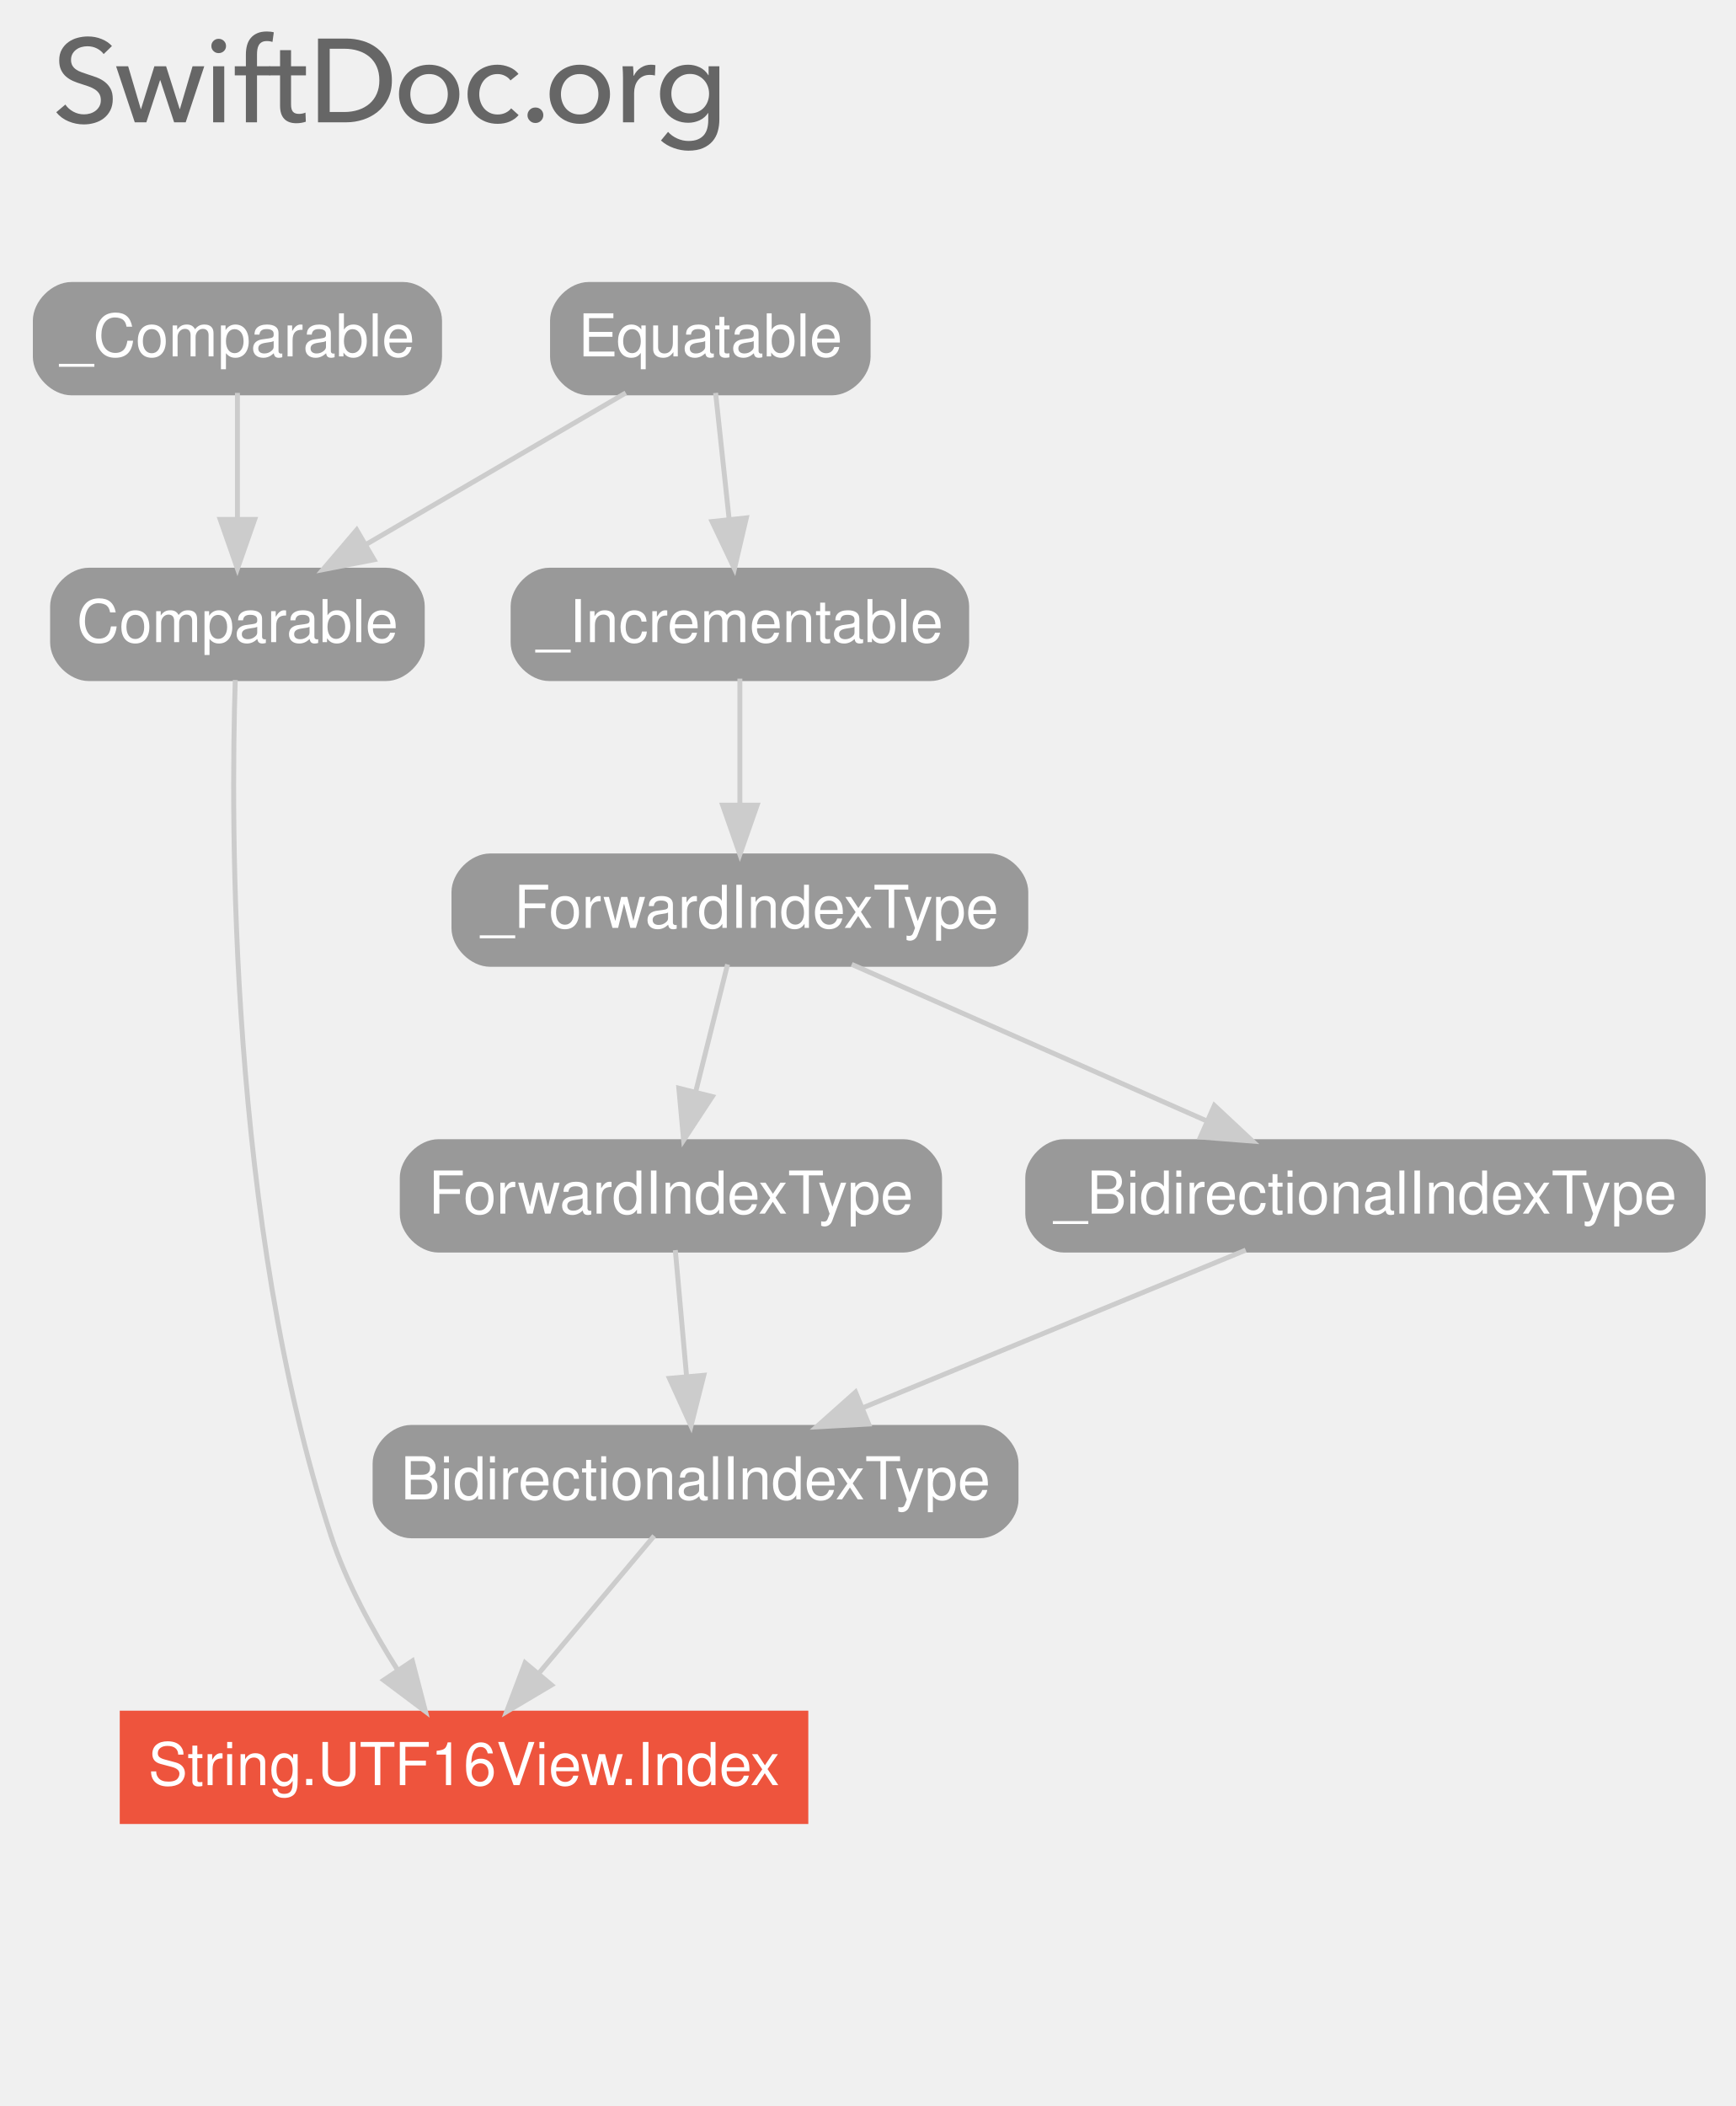
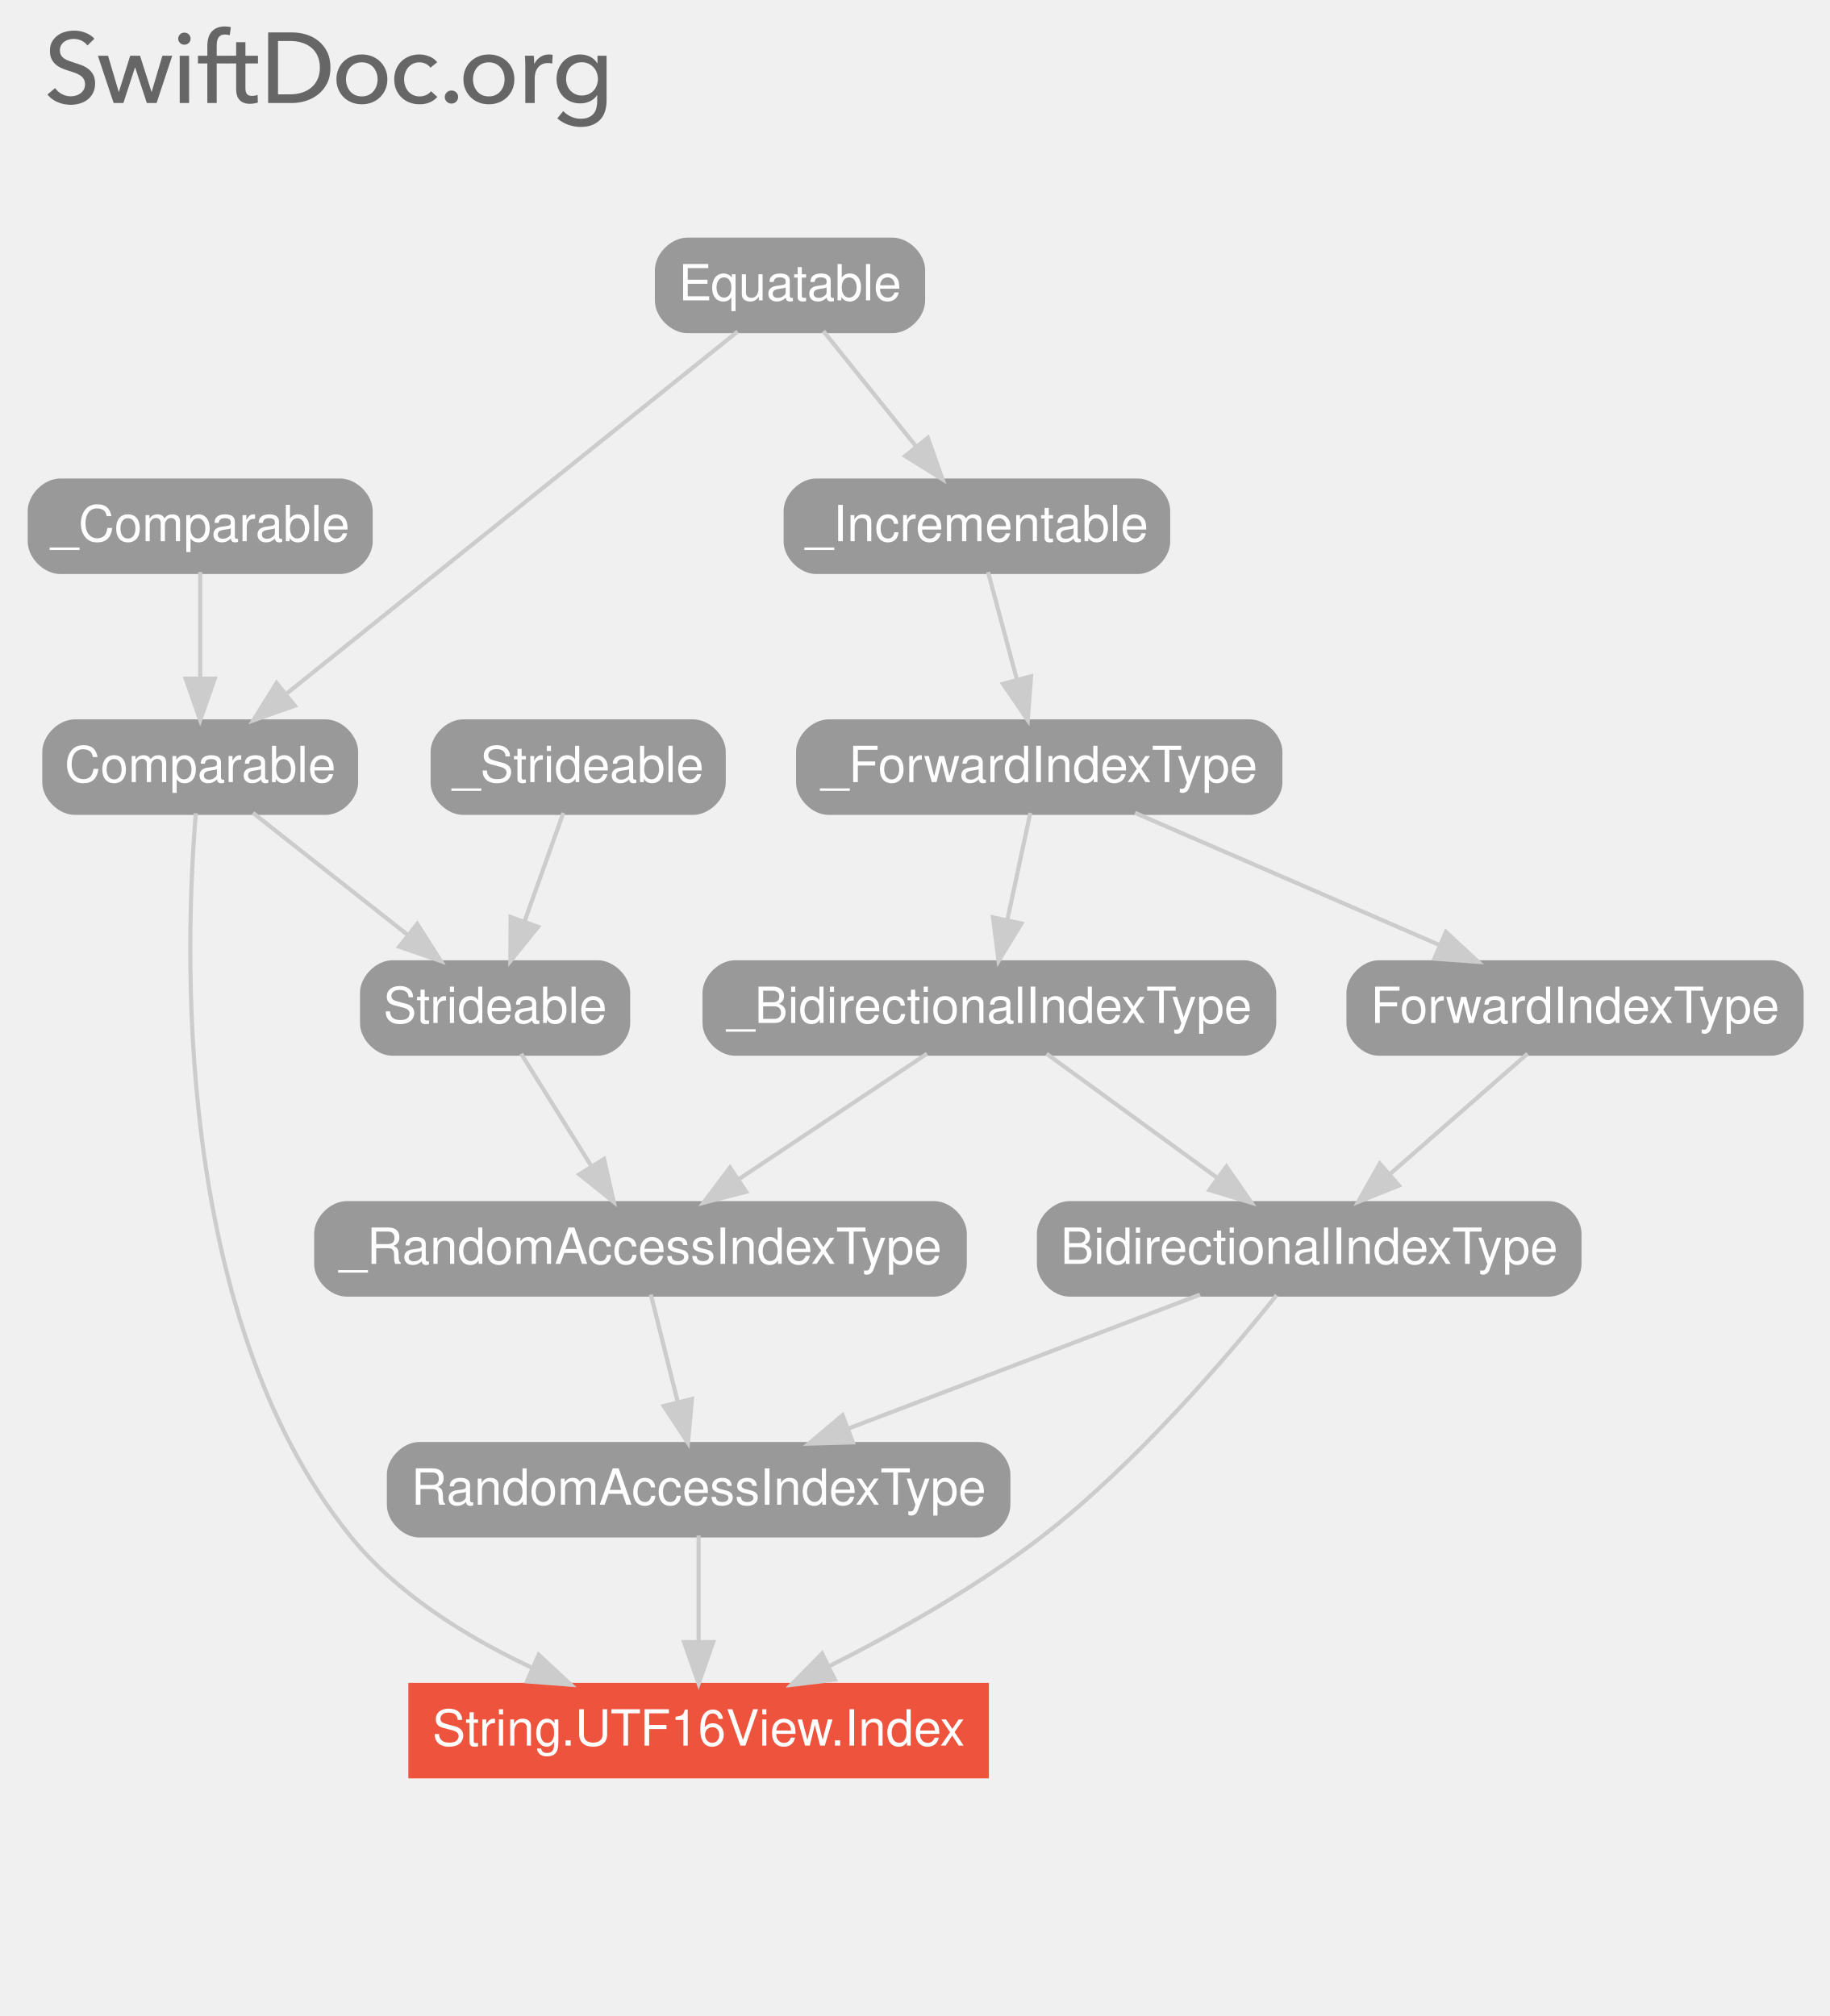
- <svg xmlns="http://www.w3.org/2000/svg" xmlns:xlink="http://www.w3.org/1999/xlink" width="352pt" height="427pt" viewBox="0.00 0.00 352.40 427.20">
-   <g id="graph0" class="graph" transform="scale(1 1) rotate(0) translate(7.2 369.6)">
-     <g transform="translate(0 -369.6)">
+ <svg xmlns="http://www.w3.org/2000/svg" xmlns:xlink="http://www.w3.org/1999/xlink" width="440pt" height="485pt" viewBox="0.00 0.00 440.40 485.20">
+   <g id="graph0" class="graph" transform="scale(1 1) rotate(0) translate(7.2 427.6)">
+     <g transform="translate(0 -427.6)">
      <g>
        <path fill="#666666" d="M13.846,10.832c-0.336-0.464-0.792-0.844-1.368-1.14s-1.224-0.444-1.944-0.444         c-0.384,0-0.772,0.052-1.164,0.156C8.977,9.509,8.622,9.677,8.301,9.908c-0.32,0.232-0.58,0.52-0.78,0.864         c-0.2,0.344-0.3,0.756-0.3,1.236c0,0.464,0.092,0.852,0.276,1.164c0.184,0.312,0.432,0.576,0.744,0.792s0.68,0.4,1.104,0.552         c0.423,0.152,0.876,0.309,1.356,0.468c0.576,0.177,1.16,0.376,1.752,0.601c0.592,0.224,1.128,0.52,1.608,0.888         s0.872,0.828,1.176,1.38s0.456,1.252,0.456,2.101c0,0.88-0.164,1.644-0.492,2.292c-0.328,0.647-0.765,1.184-1.308,1.607         c-0.544,0.424-1.172,0.74-1.884,0.948s-1.444,0.312-2.196,0.312c-1.072,0-2.108-0.208-3.108-0.624         c-1-0.415-1.828-1.031-2.484-1.848l1.848-1.56c0.4,0.592,0.936,1.071,1.608,1.439c0.672,0.368,1.399,0.552,2.184,0.552         c0.4,0,0.8-0.056,1.2-0.168c0.4-0.111,0.764-0.288,1.092-0.527c0.328-0.24,0.596-0.54,0.804-0.9         c0.208-0.36,0.312-0.796,0.312-1.308s-0.108-0.94-0.324-1.284c-0.216-0.344-0.508-0.636-0.876-0.876s-0.796-0.444-1.284-0.612         c-0.488-0.168-1.004-0.34-1.548-0.516c-0.544-0.16-1.08-0.356-1.608-0.588c-0.528-0.232-1-0.528-1.416-0.889         c-0.416-0.359-0.752-0.804-1.008-1.332c-0.256-0.527-0.384-1.184-0.384-1.968c0-0.848,0.172-1.576,0.516-2.184         c0.344-0.608,0.792-1.112,1.344-1.512c0.552-0.4,1.176-0.692,1.872-0.876c0.696-0.184,1.396-0.276,2.1-0.276         c0.992,0,1.92,0.176,2.784,0.528c0.864,0.352,1.56,0.824,2.088,1.416L13.846,10.832z" />
        <path fill="#666666" d="M18.813,13.304l2.568,8.688h0.048l2.712-8.688h2.376l2.76,8.688h0.048l2.568-8.688h2.376L30.501,24.68         h-2.352l-2.808-8.544h-0.048l-2.784,8.544h-2.352l-3.792-11.376H18.813z" />
        <path fill="#666666" d="M38.685,9.2c0,0.416-0.147,0.76-0.44,1.032c-0.294,0.272-0.647,0.408-1.06,0.408s-0.762-0.14-1.047-0.42         c-0.286-0.28-0.429-0.62-0.429-1.02c0-0.416,0.143-0.764,0.429-1.044c0.286-0.28,0.635-0.42,1.047-0.42s0.766,0.14,1.06,0.42         C38.538,8.437,38.685,8.784,38.685,9.2z M38.325,24.68h-2.256V13.304h2.256V24.68z" />
        <path fill="#666666" d="M47.613,15.152h-2.64v9.528h-2.256v-9.528h-2.256v-1.848h2.256v-2.376c0-0.672,0.076-1.292,0.228-1.86         c0.152-0.568,0.4-1.06,0.744-1.476c0.344-0.416,0.784-0.744,1.32-0.984c0.536-0.24,1.188-0.36,1.956-0.36         c0.544,0,1.016,0.056,1.416,0.168l-0.264,1.944c-0.176-0.048-0.352-0.088-0.528-0.12c-0.176-0.032-0.376-0.048-0.6-0.048         c-0.432,0-0.78,0.076-1.044,0.228c-0.264,0.152-0.468,0.356-0.612,0.612s-0.24,0.548-0.288,0.876         c-0.048,0.328-0.072,0.668-0.072,1.02v2.376h2.64V15.152z" />
        <path fill="#666666" d="M54.909,15.152h-3.024v5.91c0,0.687,0.128,1.177,0.384,1.472c0.256,0.295,0.664,0.442,1.224,0.442         c0.208,0,0.432-0.021,0.672-0.065c0.24-0.044,0.456-0.11,0.648-0.198l0.072,1.848c-0.272,0.096-0.572,0.172-0.9,0.229         c-0.328,0.056-0.668,0.084-1.02,0.084c-1.072,0-1.892-0.296-2.46-0.889c-0.568-0.592-0.852-1.479-0.852-2.664v-6.168h-2.184         v-1.848h2.184V10.04h2.232v3.264h3.024V15.152z" />
        <path fill="#666666" d="M57.356,7.688h5.832c1.088,0,2.176,0.16,3.264,0.48c1.088,0.32,2.072,0.824,2.952,1.512         s1.592,1.568,2.136,2.64c0.544,1.072,0.816,2.36,0.816,3.864c0,1.456-0.272,2.716-0.816,3.78s-1.256,1.943-2.136,2.64         s-1.864,1.216-2.952,1.561c-1.088,0.344-2.176,0.516-3.264,0.516h-5.832V7.688z M59.732,22.593h2.976         c1.024,0,1.972-0.145,2.844-0.432c0.872-0.288,1.624-0.704,2.256-1.248c0.632-0.544,1.124-1.216,1.476-2.017         c0.352-0.8,0.528-1.704,0.528-2.712c0-1.056-0.176-1.983-0.528-2.784c-0.353-0.8-0.844-1.468-1.476-2.004         c-0.632-0.536-1.384-0.944-2.256-1.224s-1.82-0.42-2.844-0.42h-2.976V22.593z" />
        <path fill="#666666" d="M86.06,18.969c0,0.88-0.156,1.688-0.468,2.424c-0.312,0.736-0.744,1.372-1.296,1.908         c-0.552,0.536-1.204,0.952-1.956,1.248c-0.752,0.296-1.56,0.443-2.424,0.443c-0.864,0-1.672-0.147-2.424-0.443         c-0.752-0.296-1.4-0.712-1.944-1.248c-0.544-0.536-0.972-1.172-1.284-1.908c-0.312-0.735-0.468-1.544-0.468-2.424         s0.156-1.684,0.468-2.412c0.312-0.728,0.74-1.356,1.284-1.884c0.543-0.528,1.191-0.939,1.944-1.236         c0.752-0.296,1.56-0.444,2.424-0.444c0.864,0,1.672,0.148,2.424,0.444c0.752,0.297,1.404,0.708,1.956,1.236         c0.552,0.527,0.984,1.156,1.296,1.884C85.904,17.285,86.06,18.089,86.06,18.969z M83.708,18.98c0-0.542-0.084-1.061-0.252-1.556         c-0.169-0.494-0.414-0.929-0.734-1.304s-0.718-0.674-1.192-0.897s-1.015-0.335-1.625-0.335c-0.61,0-1.152,0.111-1.625,0.335         c-0.474,0.224-0.871,0.522-1.191,0.897c-0.321,0.375-0.566,0.81-0.734,1.304C76.184,17.92,76.1,18.438,76.1,18.98         c0,0.543,0.084,1.062,0.253,1.556c0.168,0.495,0.413,0.934,0.734,1.316c0.321,0.383,0.718,0.686,1.191,0.909         c0.473,0.224,1.015,0.335,1.625,0.335c0.61,0,1.151-0.111,1.625-0.335s0.871-0.526,1.192-0.909s0.565-0.821,0.734-1.316         C83.624,20.042,83.708,19.523,83.708,18.98z" />
        <path fill="#666666" d="M96.428,16.184c-0.24-0.368-0.6-0.676-1.08-0.924s-0.992-0.372-1.536-0.372         c-0.592,0-1.116,0.112-1.572,0.336c-0.456,0.225-0.844,0.524-1.164,0.9c-0.32,0.376-0.564,0.812-0.732,1.308         s-0.252,1.017-0.252,1.56c0,0.545,0.084,1.064,0.252,1.561s0.412,0.933,0.732,1.308c0.32,0.376,0.712,0.677,1.176,0.9         c0.464,0.225,0.992,0.336,1.584,0.336c0.576,0,1.1-0.111,1.572-0.336c0.472-0.224,0.86-0.528,1.164-0.912l1.512,1.368         c-0.48,0.561-1.08,0.996-1.8,1.308c-0.72,0.312-1.536,0.468-2.448,0.468c-0.88,0-1.692-0.144-2.436-0.432         c-0.744-0.288-1.388-0.691-1.932-1.212c-0.544-0.52-0.972-1.147-1.284-1.884s-0.468-1.561-0.468-2.473         c0-0.896,0.152-1.711,0.456-2.447c0.304-0.736,0.728-1.368,1.272-1.896c0.543-0.527,1.188-0.936,1.932-1.224         c0.744-0.288,1.548-0.433,2.412-0.433c0.8,0,1.596,0.16,2.388,0.48s1.419,0.784,1.884,1.392L96.428,16.184z" />
        <path fill="#666666" d="M103.1,23.24c0,0.417-0.152,0.784-0.456,1.104c-0.304,0.32-0.688,0.479-1.152,0.479         c-0.448,0-0.828-0.155-1.14-0.468c-0.312-0.312-0.468-0.676-0.468-1.092c0-0.432,0.152-0.804,0.456-1.116         c0.304-0.312,0.688-0.468,1.152-0.468c0.464,0,0.848,0.152,1.152,0.456C102.947,22.44,103.1,22.808,103.1,23.24z" />
        <path fill="#666666" d="M116.635,18.969c0,0.88-0.156,1.688-0.468,2.424c-0.312,0.736-0.744,1.372-1.296,1.908         c-0.552,0.536-1.204,0.952-1.956,1.248c-0.752,0.296-1.56,0.443-2.424,0.443c-0.864,0-1.672-0.147-2.424-0.443         c-0.752-0.296-1.4-0.712-1.944-1.248c-0.544-0.536-0.972-1.172-1.284-1.908c-0.312-0.735-0.468-1.544-0.468-2.424         s0.156-1.684,0.468-2.412c0.312-0.728,0.74-1.356,1.284-1.884c0.543-0.528,1.191-0.939,1.944-1.236         c0.752-0.296,1.56-0.444,2.424-0.444c0.864,0,1.672,0.148,2.424,0.444c0.752,0.297,1.404,0.708,1.956,1.236         c0.552,0.527,0.984,1.156,1.296,1.884C116.479,17.285,116.635,18.089,116.635,18.969z M114.283,18.98         c0-0.542-0.084-1.061-0.252-1.556c-0.169-0.494-0.414-0.929-0.734-1.304s-0.718-0.674-1.192-0.897s-1.015-0.335-1.625-0.335         c-0.61,0-1.152,0.111-1.625,0.335c-0.474,0.224-0.871,0.522-1.191,0.897c-0.321,0.375-0.566,0.81-0.734,1.304         c-0.169,0.495-0.253,1.014-0.253,1.556c0,0.543,0.084,1.062,0.253,1.556c0.168,0.495,0.413,0.934,0.734,1.316         c0.321,0.383,0.718,0.686,1.191,0.909c0.473,0.224,1.015,0.335,1.625,0.335c0.61,0,1.151-0.111,1.625-0.335         s0.871-0.526,1.192-0.909s0.565-0.821,0.734-1.316C114.199,20.042,114.283,19.523,114.283,18.98z" />
        <path fill="#666666" d="M119.251,14.577c-0.016-0.48-0.04-0.904-0.072-1.272h2.136c0.032,0.288,0.056,0.62,0.072,0.996         c0.016,0.376,0.024,0.684,0.024,0.924h0.072c0.32-0.672,0.788-1.212,1.404-1.62c0.616-0.408,1.308-0.612,2.076-0.612         c0.352,0,0.648,0.033,0.888,0.097l-0.096,2.088c-0.32-0.08-0.664-0.12-1.032-0.12c-0.544,0-1.016,0.101-1.416,0.3         c-0.4,0.2-0.732,0.468-0.996,0.805c-0.264,0.336-0.46,0.724-0.588,1.163c-0.128,0.44-0.192,0.9-0.192,1.381v5.976h-2.256v-8.928         C119.275,15.449,119.267,15.056,119.251,14.577z" />
        <path fill="#666666" d="M128.419,26.625c0.496,0.56,1.116,1.008,1.86,1.344c0.744,0.336,1.508,0.504,2.292,0.504         c0.752,0,1.384-0.108,1.896-0.324s0.924-0.512,1.236-0.888s0.536-0.82,0.672-1.332c0.136-0.513,0.204-1.064,0.204-1.656v-1.464         h-0.048c-0.416,0.641-0.984,1.128-1.704,1.464c-0.72,0.336-1.488,0.504-2.304,0.504c-0.864,0-1.652-0.151-2.364-0.456         c-0.712-0.304-1.316-0.72-1.812-1.248c-0.496-0.527-0.88-1.147-1.152-1.859s-0.408-1.477-0.408-2.292         c0-0.816,0.136-1.584,0.408-2.305c0.272-0.72,0.656-1.348,1.152-1.884c0.496-0.535,1.096-0.96,1.8-1.271         c0.704-0.312,1.488-0.469,2.352-0.469c0.816,0,1.596,0.177,2.34,0.528c0.744,0.353,1.332,0.888,1.764,1.608h0.048v-1.824h2.184         v10.8c0,0.832-0.104,1.628-0.312,2.388c-0.208,0.76-0.56,1.433-1.056,2.017s-1.144,1.052-1.944,1.404         c-0.8,0.352-1.792,0.527-2.976,0.527c-0.992,0-1.988-0.18-2.988-0.54c-1-0.359-1.86-0.868-2.58-1.523L128.419,26.625z          M129.091,18.873c0,0.527,0.084,1.031,0.253,1.512c0.168,0.479,0.417,0.904,0.746,1.271c0.329,0.369,0.726,0.664,1.192,0.889         c0.465,0.224,0.995,0.336,1.589,0.336c0.577,0,1.107-0.104,1.589-0.312c0.481-0.207,0.891-0.491,1.228-0.852         s0.598-0.784,0.782-1.272c0.185-0.487,0.277-1.012,0.277-1.571c0-0.544-0.093-1.057-0.277-1.536         c-0.185-0.48-0.449-0.904-0.794-1.272c-0.345-0.367-0.755-0.66-1.228-0.876c-0.474-0.216-1-0.324-1.577-0.324         c-0.594,0-1.124,0.108-1.589,0.324c-0.466,0.216-0.863,0.504-1.192,0.864s-0.578,0.784-0.746,1.271         C129.175,17.812,129.091,18.329,129.091,18.873z" />
      </g>
      <g>
        <a xlink:href="/" pointer-events="all" target="_top">
          <polygon fill="none" points="0,0 145,0 145,35 0,35 0,0" />
        </a>
      </g>
    </g>
    <g id="node1" class="node">
      <g id="a_node1">
        <a xlink:href="/protocol/BidirectionalIndexType/" target="_top">
-           <path fill="#999999" stroke="#999999" d="M191.725,-80C191.725,-80 76.275,-80 76.275,-80 72.608,-80 68.941,-76.333 68.941,-72.667 68.941,-72.667 68.941,-65.333 68.941,-65.333 68.941,-61.667 72.608,-58 76.275,-58 76.275,-58 191.725,-58 191.725,-58 195.392,-58 199.059,-61.667 199.059,-65.333 199.059,-65.333 199.059,-72.667 199.059,-72.667 199.059,-76.333 195.392,-80 191.725,-80" />
-           <text text-anchor="middle" x="134" y="-65.4" font-family="Helvetica,sans-Serif" font-size="12.00" fill="white">BidirectionalIndexType</text>
+           <path fill="#999999" stroke="#999999" d="M365.725,-138C365.725,-138 250.275,-138 250.275,-138 246.608,-138 242.941,-134.333 242.941,-130.667 242.941,-130.667 242.941,-123.333 242.941,-123.333 242.941,-119.667 246.608,-116 250.275,-116 250.275,-116 365.725,-116 365.725,-116 369.392,-116 373.059,-119.667 373.059,-123.333 373.059,-123.333 373.059,-130.667 373.059,-130.667 373.059,-134.333 369.392,-138 365.725,-138" />
+           <text text-anchor="middle" x="308" y="-123.4" font-family="Helvetica,sans-Serif" font-size="12.00" fill="white">BidirectionalIndexType</text>
        </a>
      </g>
    </g>
    <g id="node5" class="node">
      <g id="a_node5">
+         <a xlink:href="/protocol/RandomAccessIndexType/" target="_top">
+           <path fill="#999999" stroke="#999999" d="M228.225,-80C228.225,-80 93.775,-80 93.775,-80 90.108,-80 86.441,-76.333 86.441,-72.667 86.441,-72.667 86.441,-65.333 86.441,-65.333 86.441,-61.667 90.108,-58 93.775,-58 93.775,-58 228.225,-58 228.225,-58 231.892,-58 235.559,-61.667 235.559,-65.333 235.559,-65.333 235.559,-72.667 235.559,-72.667 235.559,-76.333 231.892,-80 228.225,-80" />
+           <text text-anchor="middle" x="161" y="-65.4" font-family="Helvetica,sans-Serif" font-size="12.00" fill="white">RandomAccessIndexType</text>
+         </a>
+       </g>
+     </g>
+     <g id="edge12" class="edge">
+       <path fill="none" stroke="#cccccc" d="M281.719,-115.988C258.14,-107.006 223.317,-93.74 197.124,-83.761" />
+       <polygon fill="#cccccc" stroke="#cccccc" points="198.14,-80.403 187.549,-80.114 195.648,-86.945 198.14,-80.403" />
+     </g>
+     <g id="node7" class="node">
+       <g id="a_node7">
        <a xlink:href="/type/String.UTF16View.Index/" target="_top">
-           <polygon fill="#ee543d" stroke="#ee543d" points="156.39,-22 17.61,-22 17.61,-0 156.39,-0 156.39,-22" />
-           <text text-anchor="middle" x="87" y="-7.4" font-family="Helvetica,sans-Serif" font-size="12.00" fill="white">String.UTF16View.Index</text>
+           <polygon fill="#ee543d" stroke="#ee543d" points="230.39,-22 91.61,-22 91.61,-0 230.39,-0 230.39,-22" />
+           <text text-anchor="middle" x="161" y="-7.4" font-family="Helvetica,sans-Serif" font-size="12.00" fill="white">String.UTF16View.Index</text>
        </a>
      </g>
    </g>
    <g id="edge1" class="edge">
-       <path fill="none" stroke="#cccccc" d="M125.597,-57.988C119.128,-50.281 110.012,-39.419 102.264,-30.187" />
-       <polygon fill="#cccccc" stroke="#cccccc" points="104.758,-27.714 95.648,-22.304 99.396,-32.214 104.758,-27.714" />
+       <path fill="none" stroke="#cccccc" d="M300.141,-115.842C288.824,-101.669 266.781,-75.713 244,-58 228.127,-45.658 208.524,-34.629 192.355,-26.466" />
+       <polygon fill="#cccccc" stroke="#cccccc" points="193.804,-23.278 183.286,-22.003 190.713,-29.559 193.804,-23.278" />
    </g>
    <g id="node2" class="node">
      <g id="a_node2">
        <a xlink:href="/protocol/Comparable/" target="_top">
          <path fill="#999999" stroke="#999999" d="M71.191,-254C71.191,-254 10.809,-254 10.809,-254 7.142,-254 3.475,-250.333 3.475,-246.667 3.475,-246.667 3.475,-239.333 3.475,-239.333 3.475,-235.667 7.142,-232 10.809,-232 10.809,-232 71.191,-232 71.191,-232 74.858,-232 78.525,-235.667 78.525,-239.333 78.525,-239.333 78.525,-246.667 78.525,-246.667 78.525,-250.333 74.858,-254 71.191,-254" />
          <text text-anchor="middle" x="41" y="-239.4" font-family="Helvetica,sans-Serif" font-size="12.00" fill="white">Comparable</text>
        </a>
      </g>
    </g>
+     <g id="node6" class="node">
+       <g id="a_node6">
+         <a xlink:href="/protocol/Strideable/" target="_top">
+           <path fill="#999999" stroke="#999999" d="M136.693,-196C136.693,-196 87.307,-196 87.307,-196 83.64,-196 79.974,-192.333 79.974,-188.667 79.974,-188.667 79.974,-181.333 79.974,-181.333 79.974,-177.667 83.64,-174 87.307,-174 87.307,-174 136.693,-174 136.693,-174 140.36,-174 144.026,-177.667 144.026,-181.333 144.026,-181.333 144.026,-188.667 144.026,-188.667 144.026,-192.333 140.36,-196 136.693,-196" />
+           <text text-anchor="middle" x="112" y="-181.4" font-family="Helvetica,sans-Serif" font-size="12.00" fill="white">Strideable</text>
+         </a>
+       </g>
+     </g>
+     <g id="edge16" class="edge">
+       <path fill="none" stroke="#cccccc" d="M53.693,-231.988C64.064,-223.809 78.938,-212.077 91.067,-202.511" />
+       <polygon fill="#cccccc" stroke="#cccccc" points="93.252,-205.245 98.936,-196.304 88.917,-199.749 93.252,-205.245" />
+     </g>
    <g id="edge2" class="edge">
-       <path fill="none" stroke="#cccccc" d="M40.559,-231.714C39.653,-203.271 39.188,-121.473 60,-58 63.111,-48.513 68.39,-38.858 73.46,-30.86" />
-       <polygon fill="#cccccc" stroke="#cccccc" points="76.51,-32.595 79.172,-22.34 70.696,-28.697 76.51,-32.595" />
+       <path fill="none" stroke="#cccccc" d="M39.955,-231.903C37.409,-201.812 33.95,-111.514 77,-58 88.306,-43.946 105.114,-33.542 120.731,-26.219" />
+       <polygon fill="#cccccc" stroke="#cccccc" points="122.486,-29.272 130.241,-22.053 119.677,-22.86 122.486,-29.272" />
    </g>
    <g id="node3" class="node">
      <g id="a_node3">
        <a xlink:href="/protocol/Equatable/" target="_top">
-           <path fill="#999999" stroke="#999999" d="M161.702,-312C161.702,-312 112.298,-312 112.298,-312 108.632,-312 104.965,-308.333 104.965,-304.667 104.965,-304.667 104.965,-297.333 104.965,-297.333 104.965,-293.667 108.632,-290 112.298,-290 112.298,-290 161.702,-290 161.702,-290 165.368,-290 169.035,-293.667 169.035,-297.333 169.035,-297.333 169.035,-304.667 169.035,-304.667 169.035,-308.333 165.368,-312 161.702,-312" />
-           <text text-anchor="middle" x="137" y="-297.4" font-family="Helvetica,sans-Serif" font-size="12.00" fill="white">Equatable</text>
+           <path fill="#999999" stroke="#999999" d="M207.702,-370C207.702,-370 158.298,-370 158.298,-370 154.632,-370 150.965,-366.333 150.965,-362.667 150.965,-362.667 150.965,-355.333 150.965,-355.333 150.965,-351.667 154.632,-348 158.298,-348 158.298,-348 207.702,-348 207.702,-348 211.368,-348 215.035,-351.667 215.035,-355.333 215.035,-355.333 215.035,-362.667 215.035,-362.667 215.035,-366.333 211.368,-370 207.702,-370" />
+           <text text-anchor="middle" x="183" y="-355.4" font-family="Helvetica,sans-Serif" font-size="12.00" fill="white">Equatable</text>
        </a>
      </g>
    </g>
-     <g id="edge10" class="edge">
-       <path fill="none" stroke="#cccccc" d="M119.837,-289.988C105.185,-281.441 83.884,-269.015 67.116,-259.234" />
-       <polygon fill="#cccccc" stroke="#cccccc" points="68.739,-256.129 58.338,-254.114 65.212,-262.176 68.739,-256.129" />
+     <g id="edge11" class="edge">
+       <path fill="none" stroke="#cccccc" d="M170.398,-347.883C145.934,-328.243 91.79,-284.775 61.876,-260.76" />
+       <polygon fill="#cccccc" stroke="#cccccc" points="63.767,-257.789 53.777,-254.258 59.384,-263.248 63.767,-257.789" />
    </g>
-     <g id="node9" class="node">
-       <g id="a_node9">
+     <g id="node11" class="node">
+       <g id="a_node11">
        <a xlink:href="/protocol/_Incrementable/" target="_top">
-           <path fill="#999999" stroke="#999999" d="M181.705,-254C181.705,-254 104.295,-254 104.295,-254 100.628,-254 96.961,-250.333 96.961,-246.667 96.961,-246.667 96.961,-239.333 96.961,-239.333 96.961,-235.667 100.628,-232 104.295,-232 104.295,-232 181.705,-232 181.705,-232 185.372,-232 189.039,-235.667 189.039,-239.333 189.039,-239.333 189.039,-246.667 189.039,-246.667 189.039,-250.333 185.372,-254 181.705,-254" />
-           <text text-anchor="middle" x="143" y="-239.4" font-family="Helvetica,sans-Serif" font-size="12.00" fill="white">_Incrementable</text>
+           <path fill="#999999" stroke="#999999" d="M266.705,-312C266.705,-312 189.295,-312 189.295,-312 185.628,-312 181.961,-308.333 181.961,-304.667 181.961,-304.667 181.961,-297.333 181.961,-297.333 181.961,-293.667 185.628,-290 189.295,-290 189.295,-290 266.705,-290 266.705,-290 270.372,-290 274.039,-293.667 274.039,-297.333 274.039,-297.333 274.039,-304.667 274.039,-304.667 274.039,-308.333 270.372,-312 266.705,-312" />
+           <text text-anchor="middle" x="228" y="-297.4" font-family="Helvetica,sans-Serif" font-size="12.00" fill="white">_Incrementable</text>
        </a>
      </g>
    </g>
-     <g id="edge7" class="edge">
-       <path fill="none" stroke="#cccccc" d="M138.073,-289.988C138.831,-282.91 139.874,-273.171 140.806,-264.478" />
-       <polygon fill="#cccccc" stroke="#cccccc" points="144.311,-264.62 141.896,-254.304 137.351,-263.874 144.311,-264.62" />
+     <g id="edge8" class="edge">
+       <path fill="none" stroke="#cccccc" d="M191.045,-347.988C197.239,-340.281 205.967,-329.419 213.385,-320.187" />
+       <polygon fill="#cccccc" stroke="#cccccc" points="216.184,-322.291 219.72,-312.304 210.728,-317.907 216.184,-322.291" />
    </g>
    <g id="node4" class="node">
      <g id="a_node4">
        <a xlink:href="/protocol/ForwardIndexType/" target="_top">
-           <path fill="#999999" stroke="#999999" d="M176.206,-138C176.206,-138 81.794,-138 81.794,-138 78.127,-138 74.46,-134.333 74.46,-130.667 74.46,-130.667 74.46,-123.333 74.46,-123.333 74.46,-119.667 78.127,-116 81.794,-116 81.794,-116 176.206,-116 176.206,-116 179.873,-116 183.539,-119.667 183.539,-123.333 183.539,-123.333 183.539,-130.667 183.539,-130.667 183.539,-134.333 179.873,-138 176.206,-138" />
-           <text text-anchor="middle" x="129" y="-123.4" font-family="Helvetica,sans-Serif" font-size="12.00" fill="white">ForwardIndexType</text>
-         </a>
-       </g>
-     </g>
-     <g id="edge3" class="edge">
-       <path fill="none" stroke="#cccccc" d="M129.894,-115.988C130.526,-108.91 131.395,-99.171 132.172,-90.478" />
-       <polygon fill="#cccccc" stroke="#cccccc" points="135.677,-90.576 133.08,-80.304 128.704,-89.953 135.677,-90.576" />
-     </g>
-     <g id="node6" class="node">
-       <g id="a_node6">
-         <a xlink:href="/protocol/_BidirectionalIndexType/" target="_top">
-           <path fill="#999999" stroke="#999999" d="M331.23,-138C331.23,-138 208.77,-138 208.77,-138 205.104,-138 201.437,-134.333 201.437,-130.667 201.437,-130.667 201.437,-123.333 201.437,-123.333 201.437,-119.667 205.104,-116 208.77,-116 208.77,-116 331.23,-116 331.23,-116 334.896,-116 338.563,-119.667 338.563,-123.333 338.563,-123.333 338.563,-130.667 338.563,-130.667 338.563,-134.333 334.896,-138 331.23,-138" />
-           <text text-anchor="middle" x="270" y="-123.4" font-family="Helvetica,sans-Serif" font-size="12.00" fill="white">_BidirectionalIndexType</text>
+           <path fill="#999999" stroke="#999999" d="M419.206,-196C419.206,-196 324.794,-196 324.794,-196 321.127,-196 317.461,-192.333 317.461,-188.667 317.461,-188.667 317.461,-181.333 317.461,-181.333 317.461,-177.667 321.127,-174 324.794,-174 324.794,-174 419.206,-174 419.206,-174 422.873,-174 426.539,-177.667 426.539,-181.333 426.539,-181.333 426.539,-188.667 426.539,-188.667 426.539,-192.333 422.873,-196 419.206,-196" />
+           <text text-anchor="middle" x="372" y="-181.4" font-family="Helvetica,sans-Serif" font-size="12.00" fill="white">ForwardIndexType</text>
        </a>
      </g>
    </g>
    <g id="edge4" class="edge">
-       <path fill="none" stroke="#cccccc" d="M245.686,-115.988C224.063,-107.085 192.221,-93.973 168.063,-84.026" />
-       <polygon fill="#cccccc" stroke="#cccccc" points="169.142,-80.685 158.562,-80.114 166.476,-87.158 169.142,-80.685" />
+       <path fill="none" stroke="#cccccc" d="M360.558,-173.988C351.39,-165.966 338.317,-154.527 327.503,-145.065" />
+       <polygon fill="#cccccc" stroke="#cccccc" points="329.606,-142.255 319.776,-138.304 324.997,-147.523 329.606,-142.255" />
    </g>
-     <g id="node7" class="node">
-       <g id="a_node7">
+     <g id="edge3" class="edge">
+       <path fill="none" stroke="#cccccc" d="M161,-57.988C161,-50.91 161,-41.171 161,-32.478" />
+       <polygon fill="#cccccc" stroke="#cccccc" points="164.5,-32.304 161,-22.304 157.5,-32.304 164.5,-32.304" />
+     </g>
+     <g id="node12" class="node">
+       <g id="a_node12">
+         <a xlink:href="/protocol/_RandomAccessIndexType/" target="_top">
+           <path fill="#999999" stroke="#999999" d="M217.731,-138C217.731,-138 76.269,-138 76.269,-138 72.602,-138 68.936,-134.333 68.936,-130.667 68.936,-130.667 68.936,-123.333 68.936,-123.333 68.936,-119.667 72.602,-116 76.269,-116 76.269,-116 217.731,-116 217.731,-116 221.398,-116 225.064,-119.667 225.064,-123.333 225.064,-123.333 225.064,-130.667 225.064,-130.667 225.064,-134.333 221.398,-138 217.731,-138" />
+           <text text-anchor="middle" x="147" y="-123.4" font-family="Helvetica,sans-Serif" font-size="12.00" fill="white">_RandomAccessIndexType</text>
+         </a>
+       </g>
+     </g>
+     <g id="edge15" class="edge">
+       <path fill="none" stroke="#cccccc" d="M118.257,-173.988C122.927,-166.517 129.449,-156.081 135.1,-147.039" />
+       <polygon fill="#cccccc" stroke="#cccccc" points="138.228,-148.639 140.56,-138.304 132.292,-144.929 138.228,-148.639" />
+     </g>
+     <g id="node8" class="node">
+       <g id="a_node8">
+         <a xlink:href="/protocol/_BidirectionalIndexType/" target="_top">
+           <path fill="#999999" stroke="#999999" d="M292.23,-196C292.23,-196 169.77,-196 169.77,-196 166.104,-196 162.437,-192.333 162.437,-188.667 162.437,-188.667 162.437,-181.333 162.437,-181.333 162.437,-177.667 166.104,-174 169.77,-174 169.77,-174 292.23,-174 292.23,-174 295.896,-174 299.563,-177.667 299.563,-181.333 299.563,-181.333 299.563,-188.667 299.563,-188.667 299.563,-192.333 295.896,-196 292.23,-196" />
+           <text text-anchor="middle" x="231" y="-181.4" font-family="Helvetica,sans-Serif" font-size="12.00" fill="white">_BidirectionalIndexType</text>
+         </a>
+       </g>
+     </g>
+     <g id="edge5" class="edge">
+       <path fill="none" stroke="#cccccc" d="M244.766,-173.988C256.192,-165.678 272.659,-153.703 285.924,-144.055" />
+       <polygon fill="#cccccc" stroke="#cccccc" points="288.065,-146.826 294.094,-138.114 283.948,-141.165 288.065,-146.826" />
+     </g>
+     <g id="edge14" class="edge">
+       <path fill="none" stroke="#cccccc" d="M215.982,-173.988C203.399,-165.599 185.211,-153.474 170.671,-143.78" />
+       <polygon fill="#cccccc" stroke="#cccccc" points="172.433,-140.749 162.171,-138.114 168.55,-146.573 172.433,-140.749" />
+     </g>
+     <g id="node9" class="node">
+       <g id="a_node9">
        <a xlink:href="/protocol/_Comparable/" target="_top">
          <path fill="#999999" stroke="#999999" d="M74.697,-312C74.697,-312 7.303,-312 7.303,-312 3.636,-312 -0.031,-308.333 -0.031,-304.667 -0.031,-304.667 -0.031,-297.333 -0.031,-297.333 -0.031,-293.667 3.636,-290 7.303,-290 7.303,-290 74.697,-290 74.697,-290 78.364,-290 82.031,-293.667 82.031,-297.333 82.031,-297.333 82.031,-304.667 82.031,-304.667 82.031,-308.333 78.364,-312 74.697,-312" />
          <text text-anchor="middle" x="41" y="-297.4" font-family="Helvetica,sans-Serif" font-size="12.00" fill="white">_Comparable</text>
        </a>
      </g>
    </g>
-     <g id="edge9" class="edge">
+     <g id="edge10" class="edge">
      <path fill="none" stroke="#cccccc" d="M41,-289.988C41,-282.91 41,-273.171 41,-264.478" />
      <polygon fill="#cccccc" stroke="#cccccc" points="44.5,-264.304 41,-254.304 37.5,-264.304 44.5,-264.304" />
    </g>
-     <g id="node8" class="node">
-       <g id="a_node8">
+     <g id="node10" class="node">
+       <g id="a_node10">
        <a xlink:href="/protocol/_ForwardIndexType/" target="_top">
-           <path fill="#999999" stroke="#999999" d="M193.712,-196C193.712,-196 92.288,-196 92.288,-196 88.621,-196 84.955,-192.333 84.955,-188.667 84.955,-188.667 84.955,-181.333 84.955,-181.333 84.955,-177.667 88.621,-174 92.288,-174 92.288,-174 193.712,-174 193.712,-174 197.379,-174 201.045,-177.667 201.045,-181.333 201.045,-181.333 201.045,-188.667 201.045,-188.667 201.045,-192.333 197.379,-196 193.712,-196" />
-           <text text-anchor="middle" x="143" y="-181.4" font-family="Helvetica,sans-Serif" font-size="12.00" fill="white">_ForwardIndexType</text>
+           <path fill="#999999" stroke="#999999" d="M293.712,-254C293.712,-254 192.288,-254 192.288,-254 188.621,-254 184.955,-250.333 184.955,-246.667 184.955,-246.667 184.955,-239.333 184.955,-239.333 184.955,-235.667 188.621,-232 192.288,-232 192.288,-232 293.712,-232 293.712,-232 297.379,-232 301.045,-235.667 301.045,-239.333 301.045,-239.333 301.045,-246.667 301.045,-246.667 301.045,-250.333 297.379,-254 293.712,-254" />
+           <text text-anchor="middle" x="243" y="-239.4" font-family="Helvetica,sans-Serif" font-size="12.00" fill="white">_ForwardIndexType</text>
        </a>
      </g>
    </g>
-     <g id="edge5" class="edge">
-       <path fill="none" stroke="#cccccc" d="M140.497,-173.988C138.708,-166.831 136.239,-156.955 134.047,-148.189" />
-       <polygon fill="#cccccc" stroke="#cccccc" points="137.397,-147.156 131.576,-138.304 130.606,-148.854 137.397,-147.156" />
+     <g id="edge6" class="edge">
+       <path fill="none" stroke="#cccccc" d="M266.063,-231.988C286.481,-223.124 316.508,-210.09 339.384,-200.159" />
+       <polygon fill="#cccccc" stroke="#cccccc" points="340.923,-203.306 348.702,-196.114 338.135,-196.885 340.923,-203.306" />
    </g>
-     <g id="edge8" class="edge">
-       <path fill="none" stroke="#cccccc" d="M165.705,-173.988C185.807,-165.124 215.368,-152.09 237.89,-142.159" />
-       <polygon fill="#cccccc" stroke="#cccccc" points="239.325,-145.351 247.063,-138.114 236.501,-138.946 239.325,-145.351" />
+     <g id="edge9" class="edge">
+       <path fill="none" stroke="#cccccc" d="M240.855,-231.988C239.321,-224.831 237.205,-214.955 235.326,-206.189" />
+       <polygon fill="#cccccc" stroke="#cccccc" points="238.726,-205.349 233.208,-196.304 231.881,-206.815 238.726,-205.349" />
    </g>
-     <g id="edge6" class="edge">
-       <path fill="none" stroke="#cccccc" d="M143,-231.988C143,-224.91 143,-215.171 143,-206.478" />
-       <polygon fill="#cccccc" stroke="#cccccc" points="146.5,-206.304 143,-196.304 139.5,-206.304 146.5,-206.304" />
+     <g id="edge7" class="edge">
+       <path fill="none" stroke="#cccccc" d="M230.682,-289.988C232.599,-282.831 235.244,-272.955 237.592,-264.189" />
+       <polygon fill="#cccccc" stroke="#cccccc" points="241.033,-264.869 240.24,-254.304 234.272,-263.058 241.033,-264.869" />
+     </g>
+     <g id="edge13" class="edge">
+       <path fill="none" stroke="#cccccc" d="M149.503,-115.988C151.292,-108.831 153.761,-98.955 155.953,-90.189" />
+       <polygon fill="#cccccc" stroke="#cccccc" points="159.394,-90.854 158.424,-80.304 152.603,-89.156 159.394,-90.854" />
+     </g>
+     <g id="node13" class="node">
+       <g id="a_node13">
+         <a xlink:href="/protocol/_Strideable/" target="_top">
+           <path fill="#999999" stroke="#999999" d="M159.7,-254C159.7,-254 104.3,-254 104.3,-254 100.634,-254 96.967,-250.333 96.967,-246.667 96.967,-246.667 96.967,-239.333 96.967,-239.333 96.967,-235.667 100.634,-232 104.3,-232 104.3,-232 159.7,-232 159.7,-232 163.366,-232 167.033,-235.667 167.033,-239.333 167.033,-239.333 167.033,-246.667 167.033,-246.667 167.033,-250.333 163.366,-254 159.7,-254" />
+           <text text-anchor="middle" x="132" y="-239.4" font-family="Helvetica,sans-Serif" font-size="12.00" fill="white">_Strideable</text>
+         </a>
+       </g>
+     </g>
+     <g id="edge17" class="edge">
+       <path fill="none" stroke="#cccccc" d="M128.424,-231.988C125.84,-224.752 122.263,-214.737 119.107,-205.9" />
+       <polygon fill="#cccccc" stroke="#cccccc" points="122.339,-204.544 115.68,-196.304 115.747,-206.899 122.339,-204.544" />
    </g>
  </g>
</svg>
